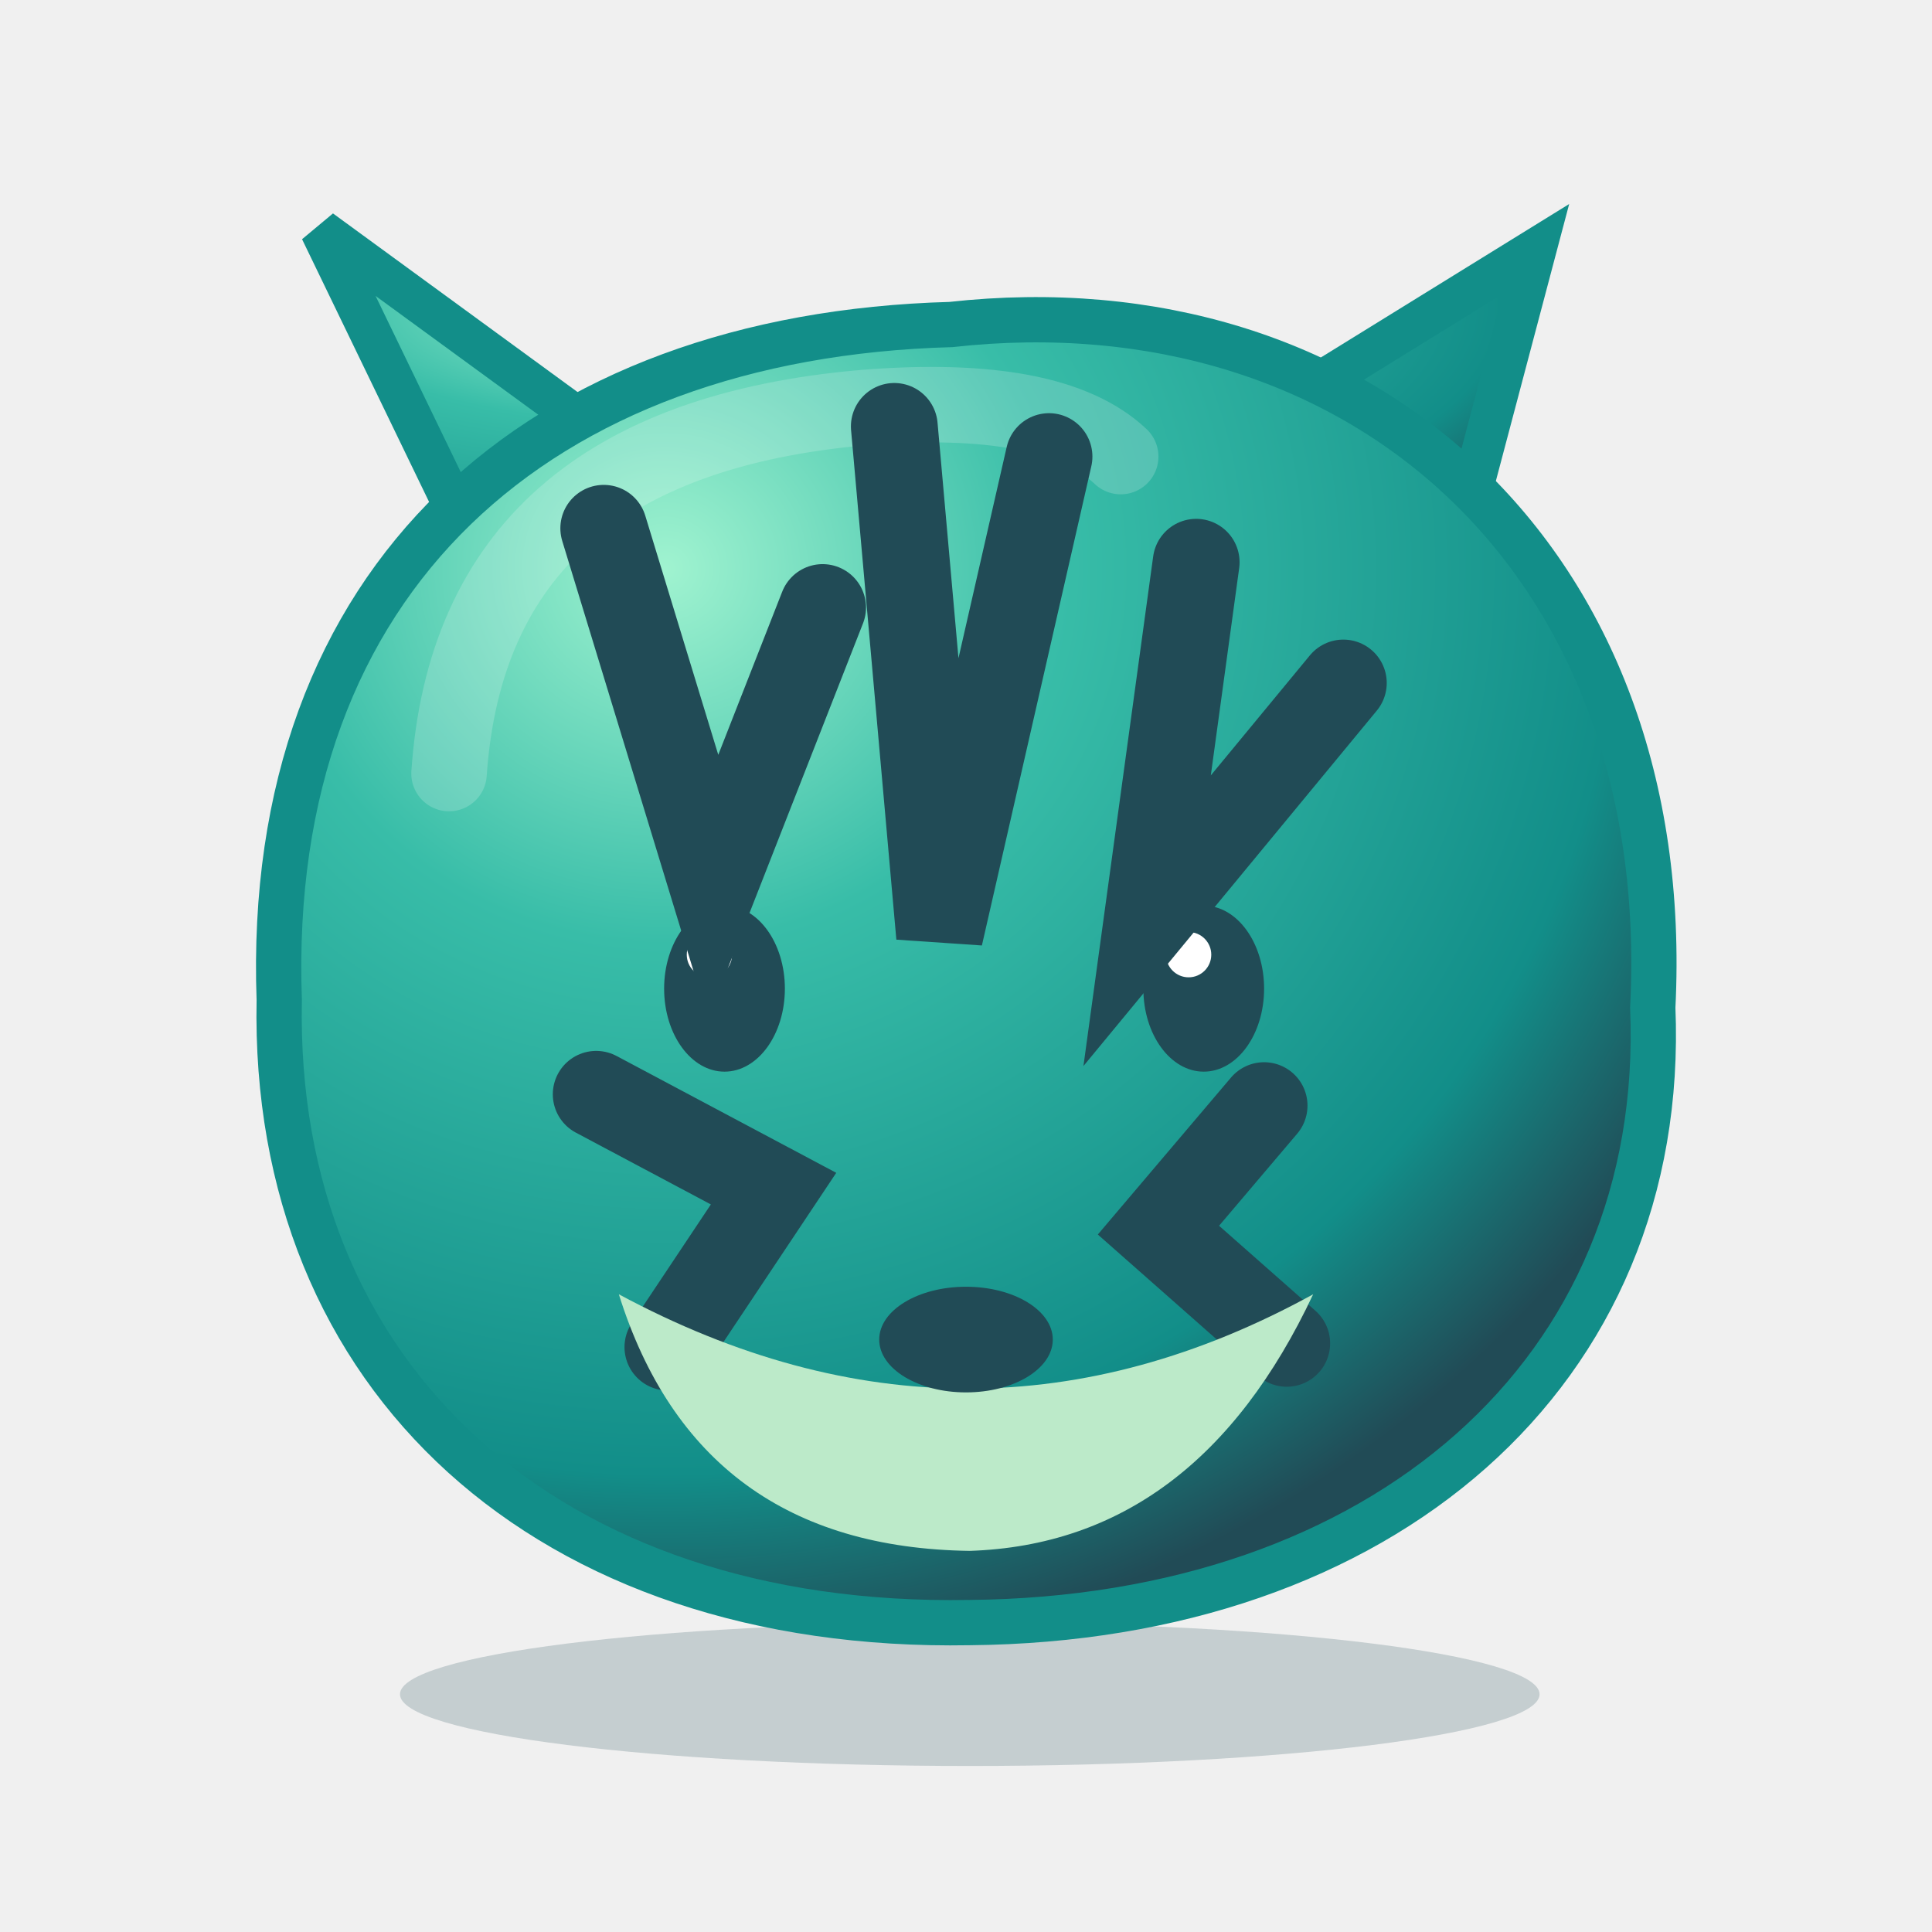
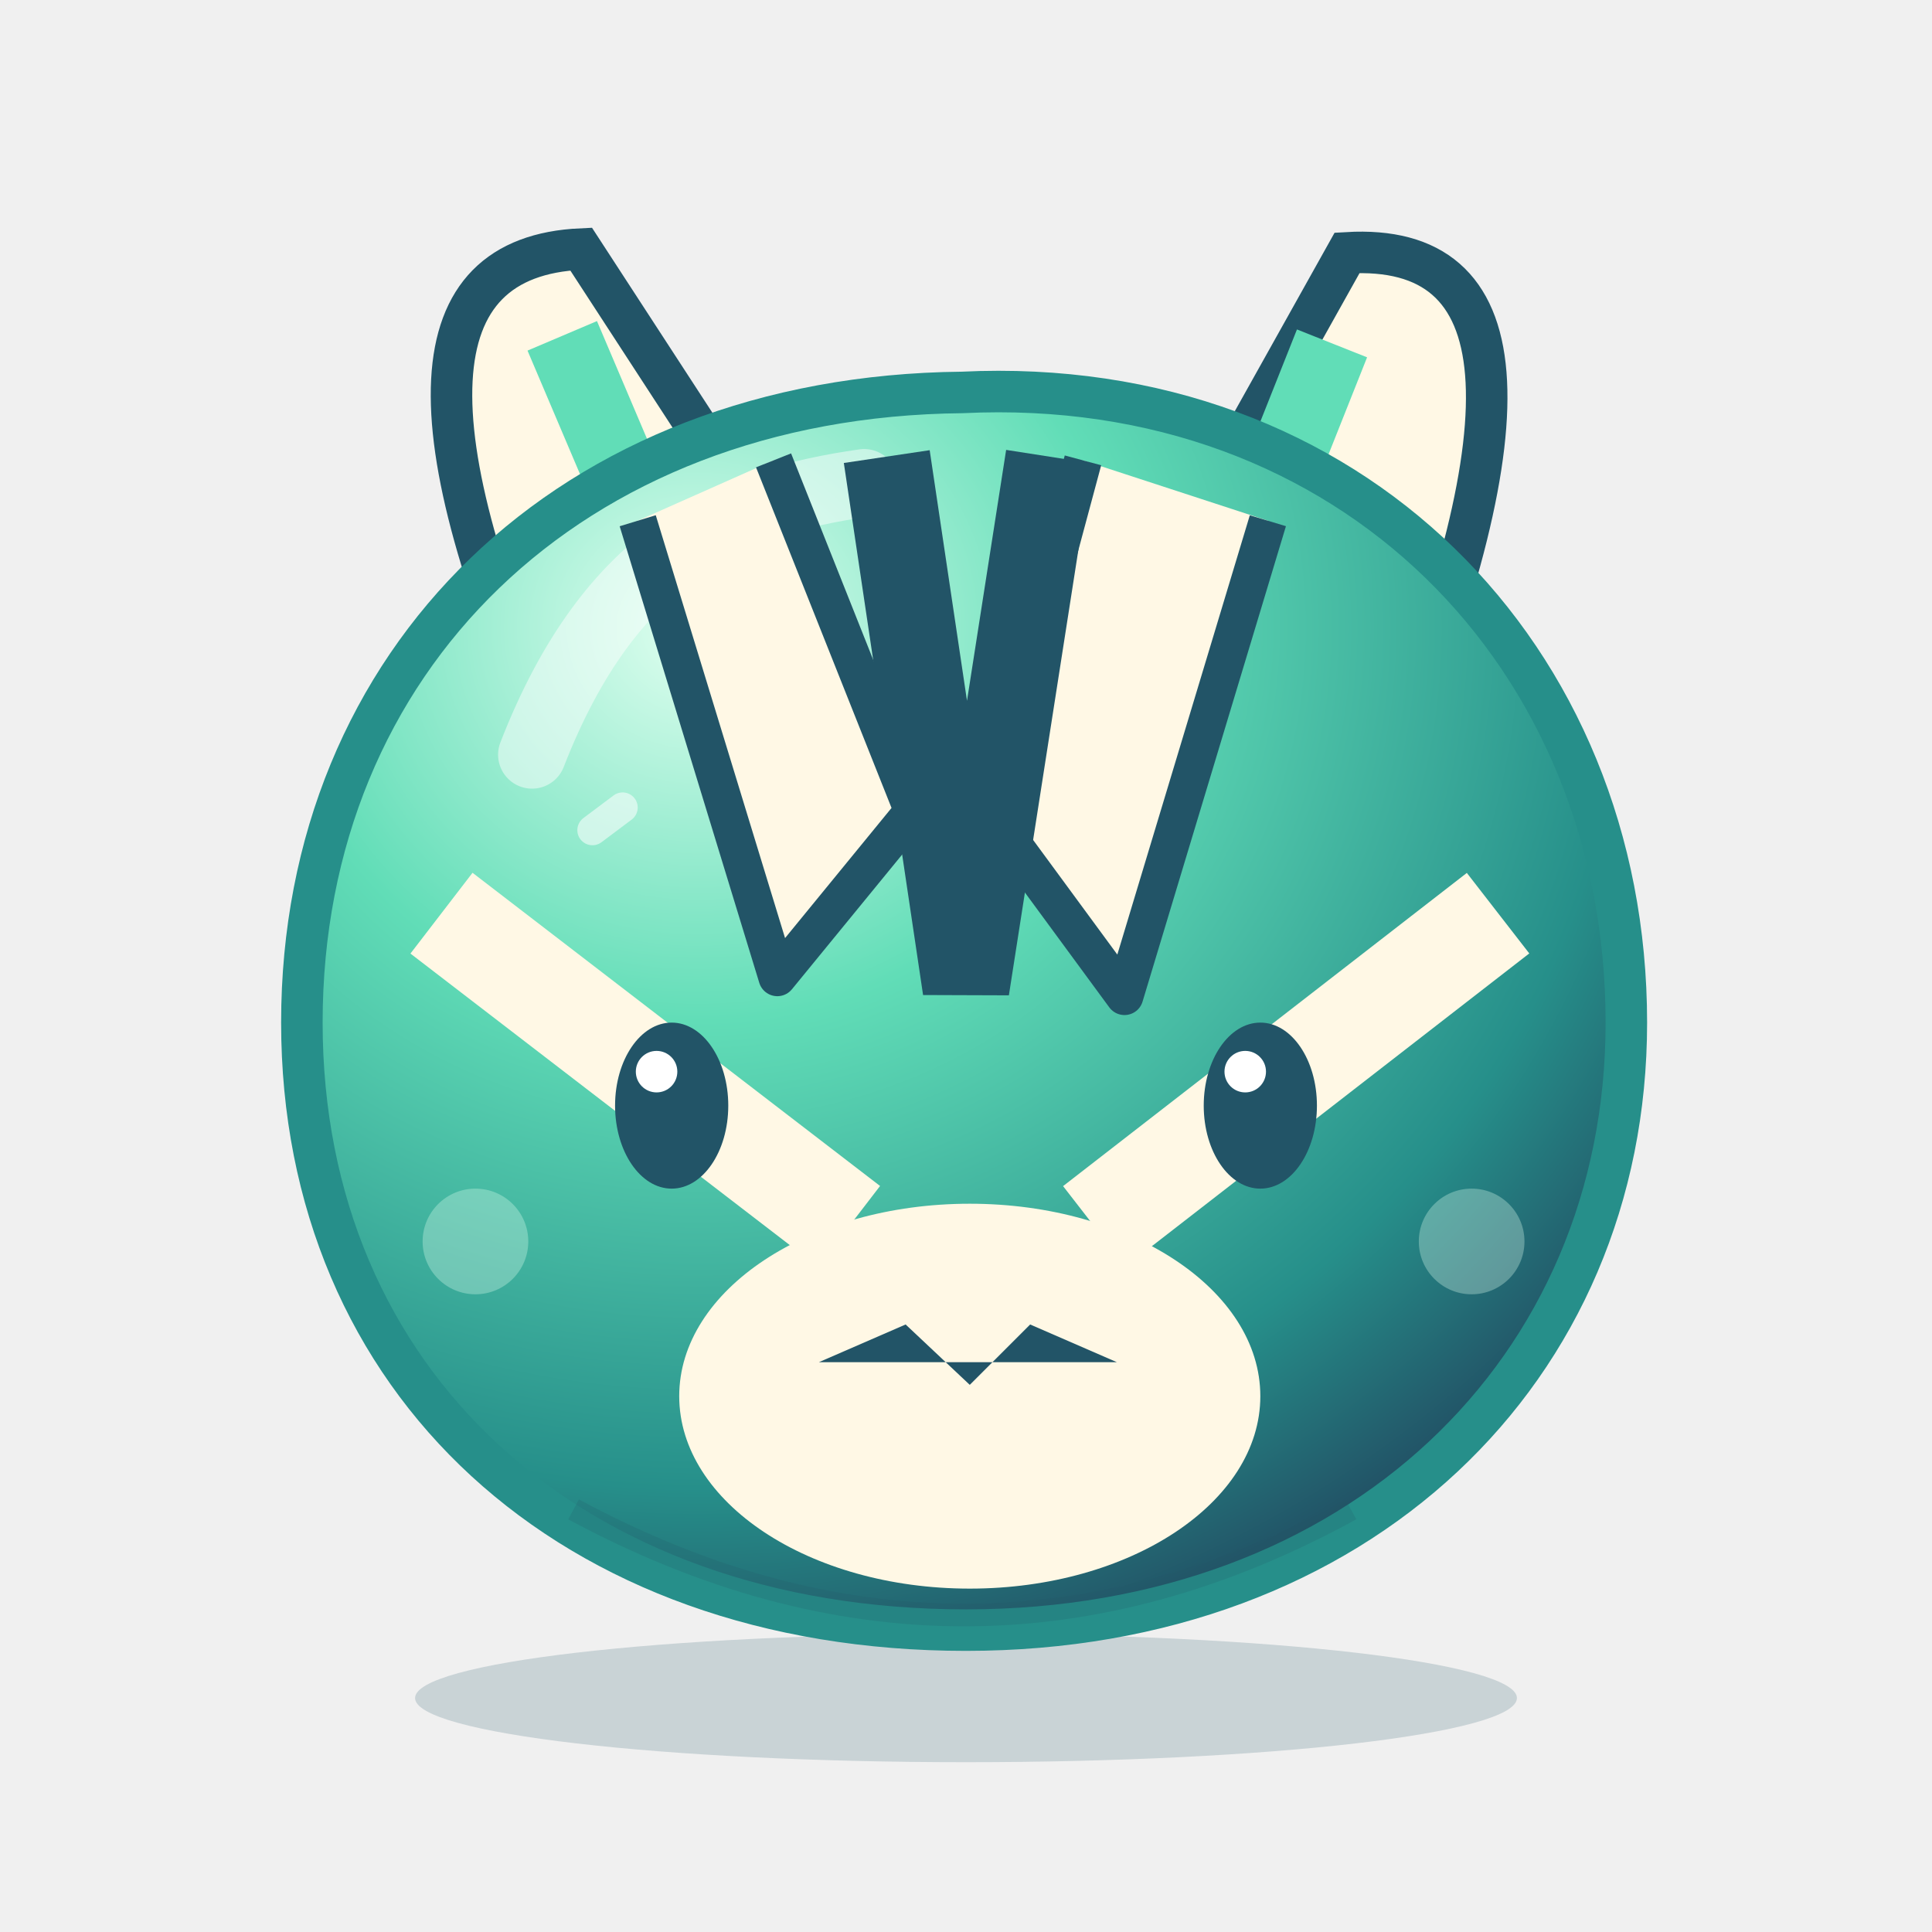
- <svg xmlns="http://www.w3.org/2000/svg" width="512" height="512" viewBox="0 0 512 512">
+ <svg xmlns="http://www.w3.org/2000/svg" width="256" height="256" viewBox="0 0 512 512">
  <defs>
-     <radialGradient id="body" cx="28%" cy="19%" r="85%">
-       <stop offset="0" stop-color="#A0F3D0" />
-       <stop offset=".34" stop-color="#38BDA8" />
-       <stop offset=".82" stop-color="#128E89" />
-       <stop offset="1" stop-color="#214B56" />
+     <radialGradient id="coat" cx="30%" cy="19%" r="86%">
+       <stop stop-color="#E1FFF0" />
+       <stop offset=".37" stop-color="#61DDB7" />
+       <stop offset=".81" stop-color="#268F8A" />
+       <stop offset="1" stop-color="#225467" />
    </radialGradient>
-     <linearGradient id="shine" x1="0" y1="0" x2=".75" y2="1">
-       <stop stop-color="#FFFFFF" stop-opacity=".64" />
+     <radialGradient id="glow" cx="38%" cy="26%" r="68%">
+       <stop stop-color="#FFFFFF" stop-opacity=".34" />
      <stop offset="1" stop-color="#FFFFFF" stop-opacity="0" />
-     </linearGradient>
+     </radialGradient>
  </defs>
-   <ellipse cx="257" cy="449" rx="151" ry="19" fill="#214B56" opacity=".21" />
-   <path d="M129 152L85 61 174 126 318 121 407 66 380 168" fill="url(#body)" stroke="#128E89" stroke-width="11" />
-   <path d="M252 86C360 74 444 148 438 267C442 364 366 429 257 430C145 432 72 365 74 265C70 153 143 89 252 86Z" fill="url(#body)" stroke="#128E89" stroke-width="12" />
-   <path d="M119 205Q125 117 229 108Q279 104 297 121" fill="none" stroke="#FFFFFF" stroke-width="20" opacity=".18" stroke-linecap="round" />
-   <ellipse cx="192" cy="262" rx="16" ry="22" fill="#214B56" />
-   <ellipse cx="319" cy="262" rx="16" ry="22" fill="#214B56" />
-   <circle cx="188" cy="253" r="6" fill="#FFFFFF" />
-   <circle cx="315" cy="253" r="6" fill="#FFFFFF" />
-   <path d="M160 140L189 235 218 161M237 113L249 248 278 121M317 149L304 244 356 181M158 290L205 315 177 357M335 293L307 326 341 356" fill="none" stroke="#214B56" stroke-width="23" stroke-linecap="round" />
-   <path d="M164 343Q257 393 348 343Q317 409 257 411Q185 410 164 343Z" fill="#BCEAC9" />
-   <ellipse cx="256" cy="355" rx="23" ry="14" fill="#214B56" />
+   <ellipse cx="256" cy="450" rx="146" ry="17" fill="#225467" opacity=".19" />
+   <path d="M147 199Q89 69 154 66l82 126M286 194l71-127q68-4 11 136" fill="#FFF8E5" stroke="#225467" stroke-width="11" />
+   <path d="M149 89l34 80m170-78-31 78" stroke="#61DDB7" stroke-width="20" />
+   <path d="M255 104C358 99 431 174 431 271C431 363 360 432 256 432C151 432 80 366 80 271C80 175 151 105 255 104Z" fill="url(#coat)" stroke="#268F8A" stroke-width="11" />
+   <path d="M141 200C162 146 194 133 229 128" stroke="#FFFFFF" stroke-opacity=".48" stroke-width="18" fill="none" stroke-linecap="round" />
+   <path d="M157 220L165 214" stroke="#FFFFFF" stroke-width="8" stroke-linecap="round" opacity=".55" />
+   <path d="M205 122l37 93-36 44-37-121m118-16-25 93 36 49 38-126" fill="#FFF8E5" stroke="#225467" stroke-width="10" stroke-linejoin="round" />
+   <path d="M235 121l21 141 22-141" stroke="#225467" stroke-width="23" fill="none" />
+   <path d="M117 242l108 83m172-83-107 83" fill="none" stroke="#FFF8E5" stroke-width="27" />
+   <ellipse cx="178" cy="293" rx="15" ry="22" fill="#225467" />
+   <ellipse cx="334" cy="293" rx="15" ry="22" fill="#225467" />
+   <circle cx="174" cy="284" r="5.5" fill="white" />
+   <circle cx="330" cy="284" r="5.5" fill="white" />
+   <ellipse cx="257" cy="370" rx="77" ry="51" fill="#FFF8E5" />
+   <path d="M217 361l23-10 17 16 16-16 23 10" fill="#225467" />
+   <path d="M152 400Q256 456 358 400" stroke="#225467" stroke-opacity=".18" stroke-width="6" fill="none" />
+   <circle cx="126" cy="329" r="14" fill="#E1FFF0" opacity=".32" />
+   <circle cx="390" cy="329" r="14" fill="#E1FFF0" opacity=".32" />
</svg>
